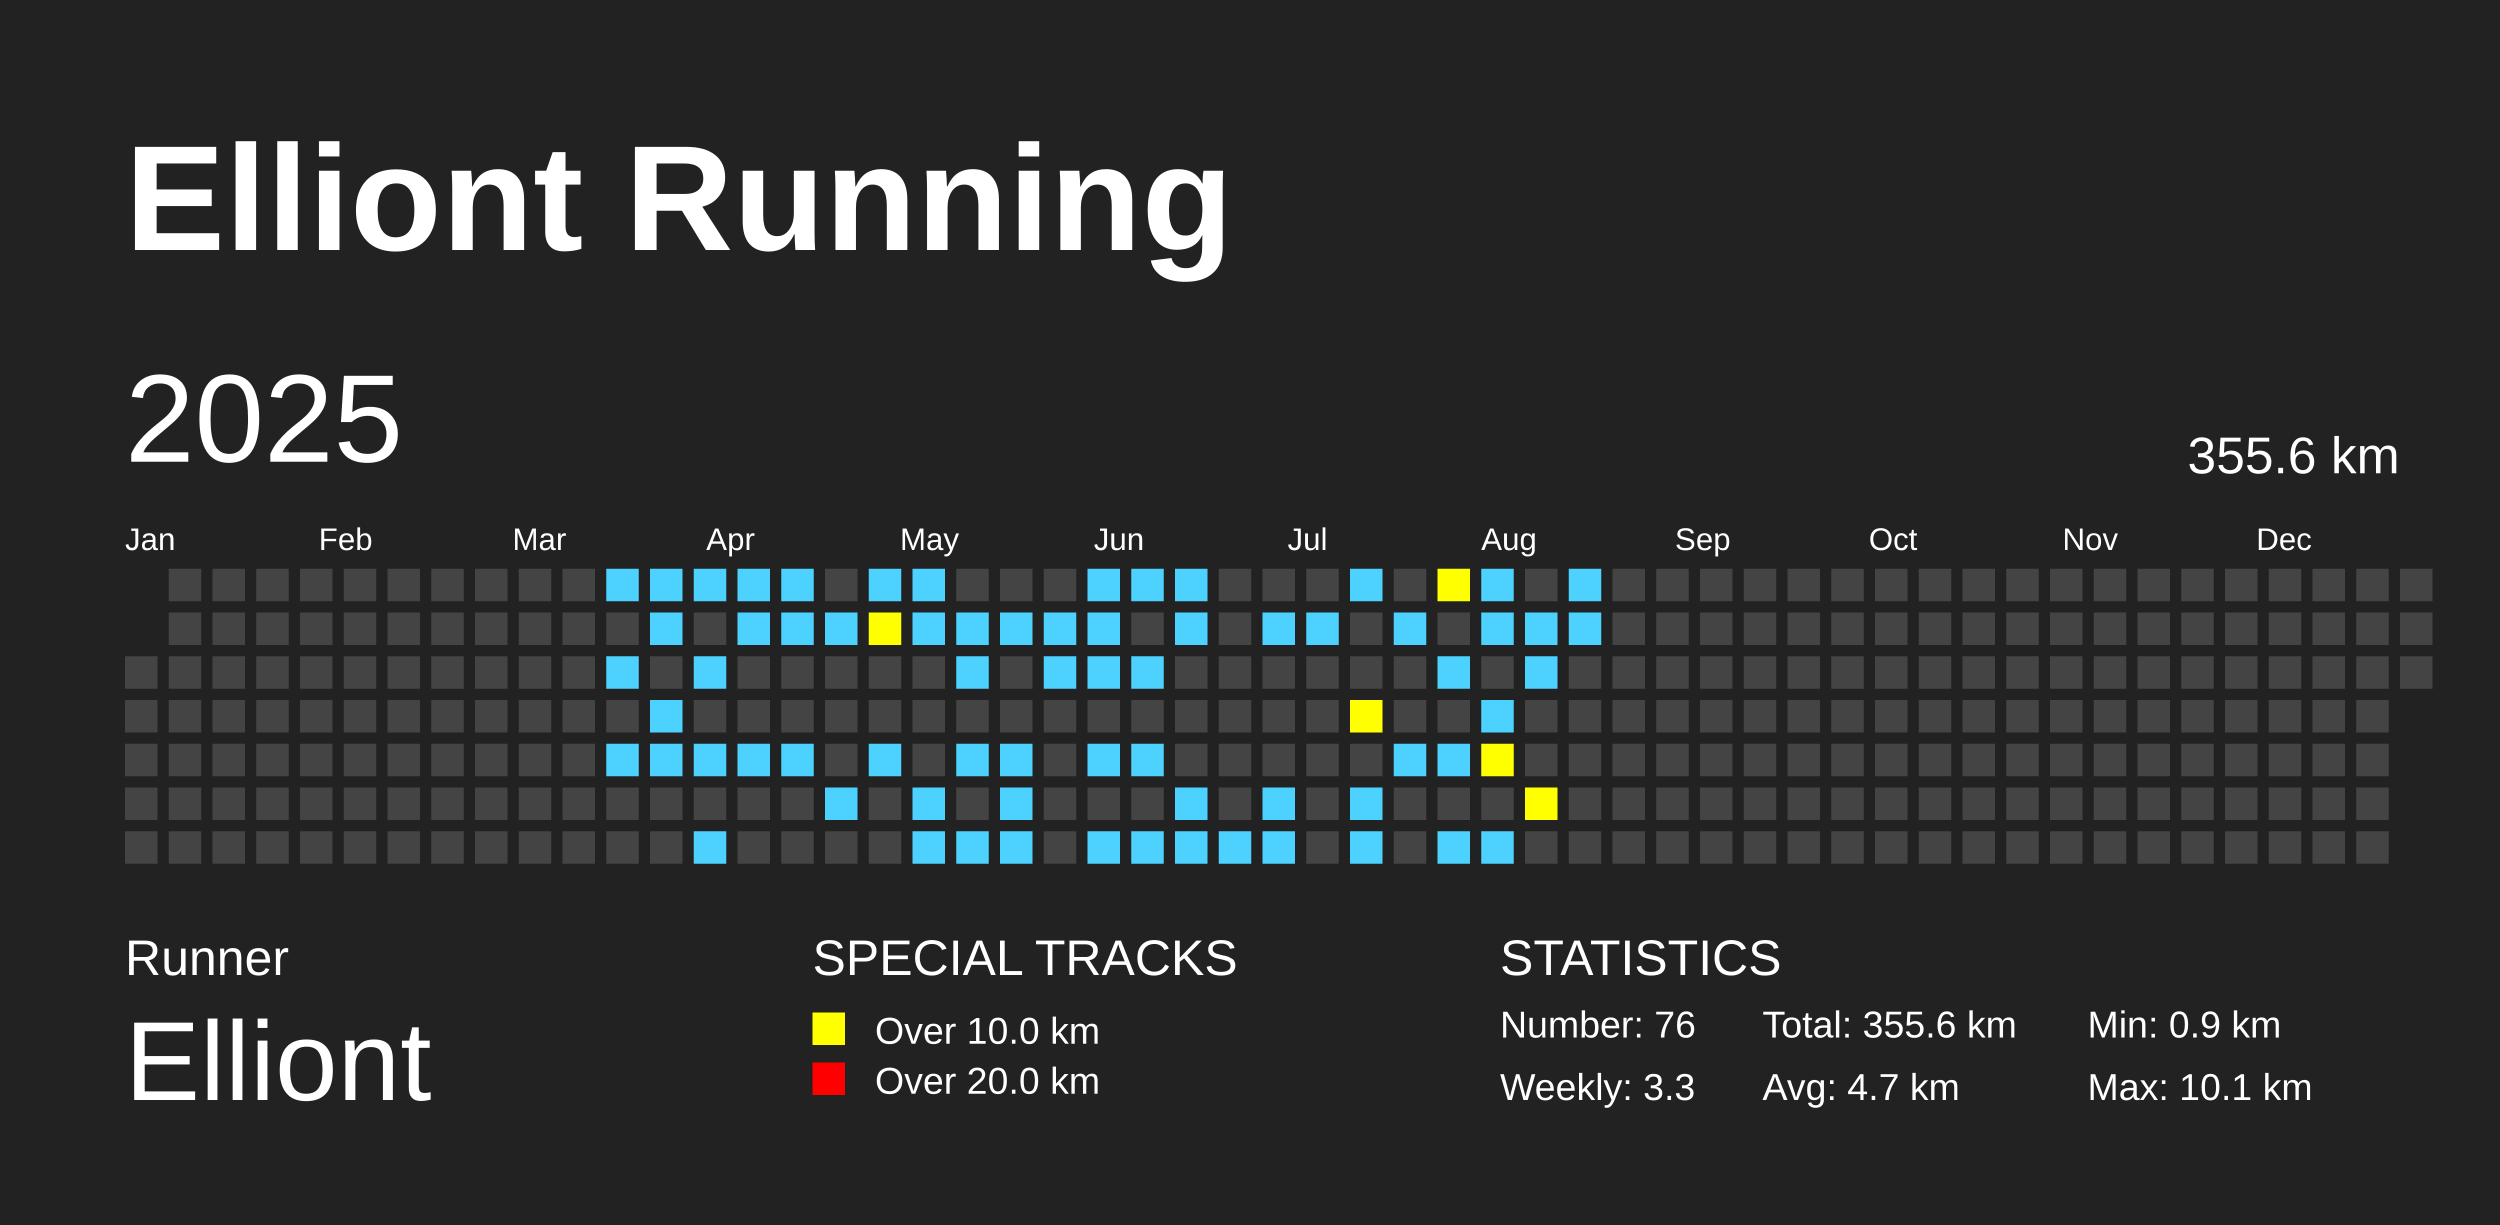
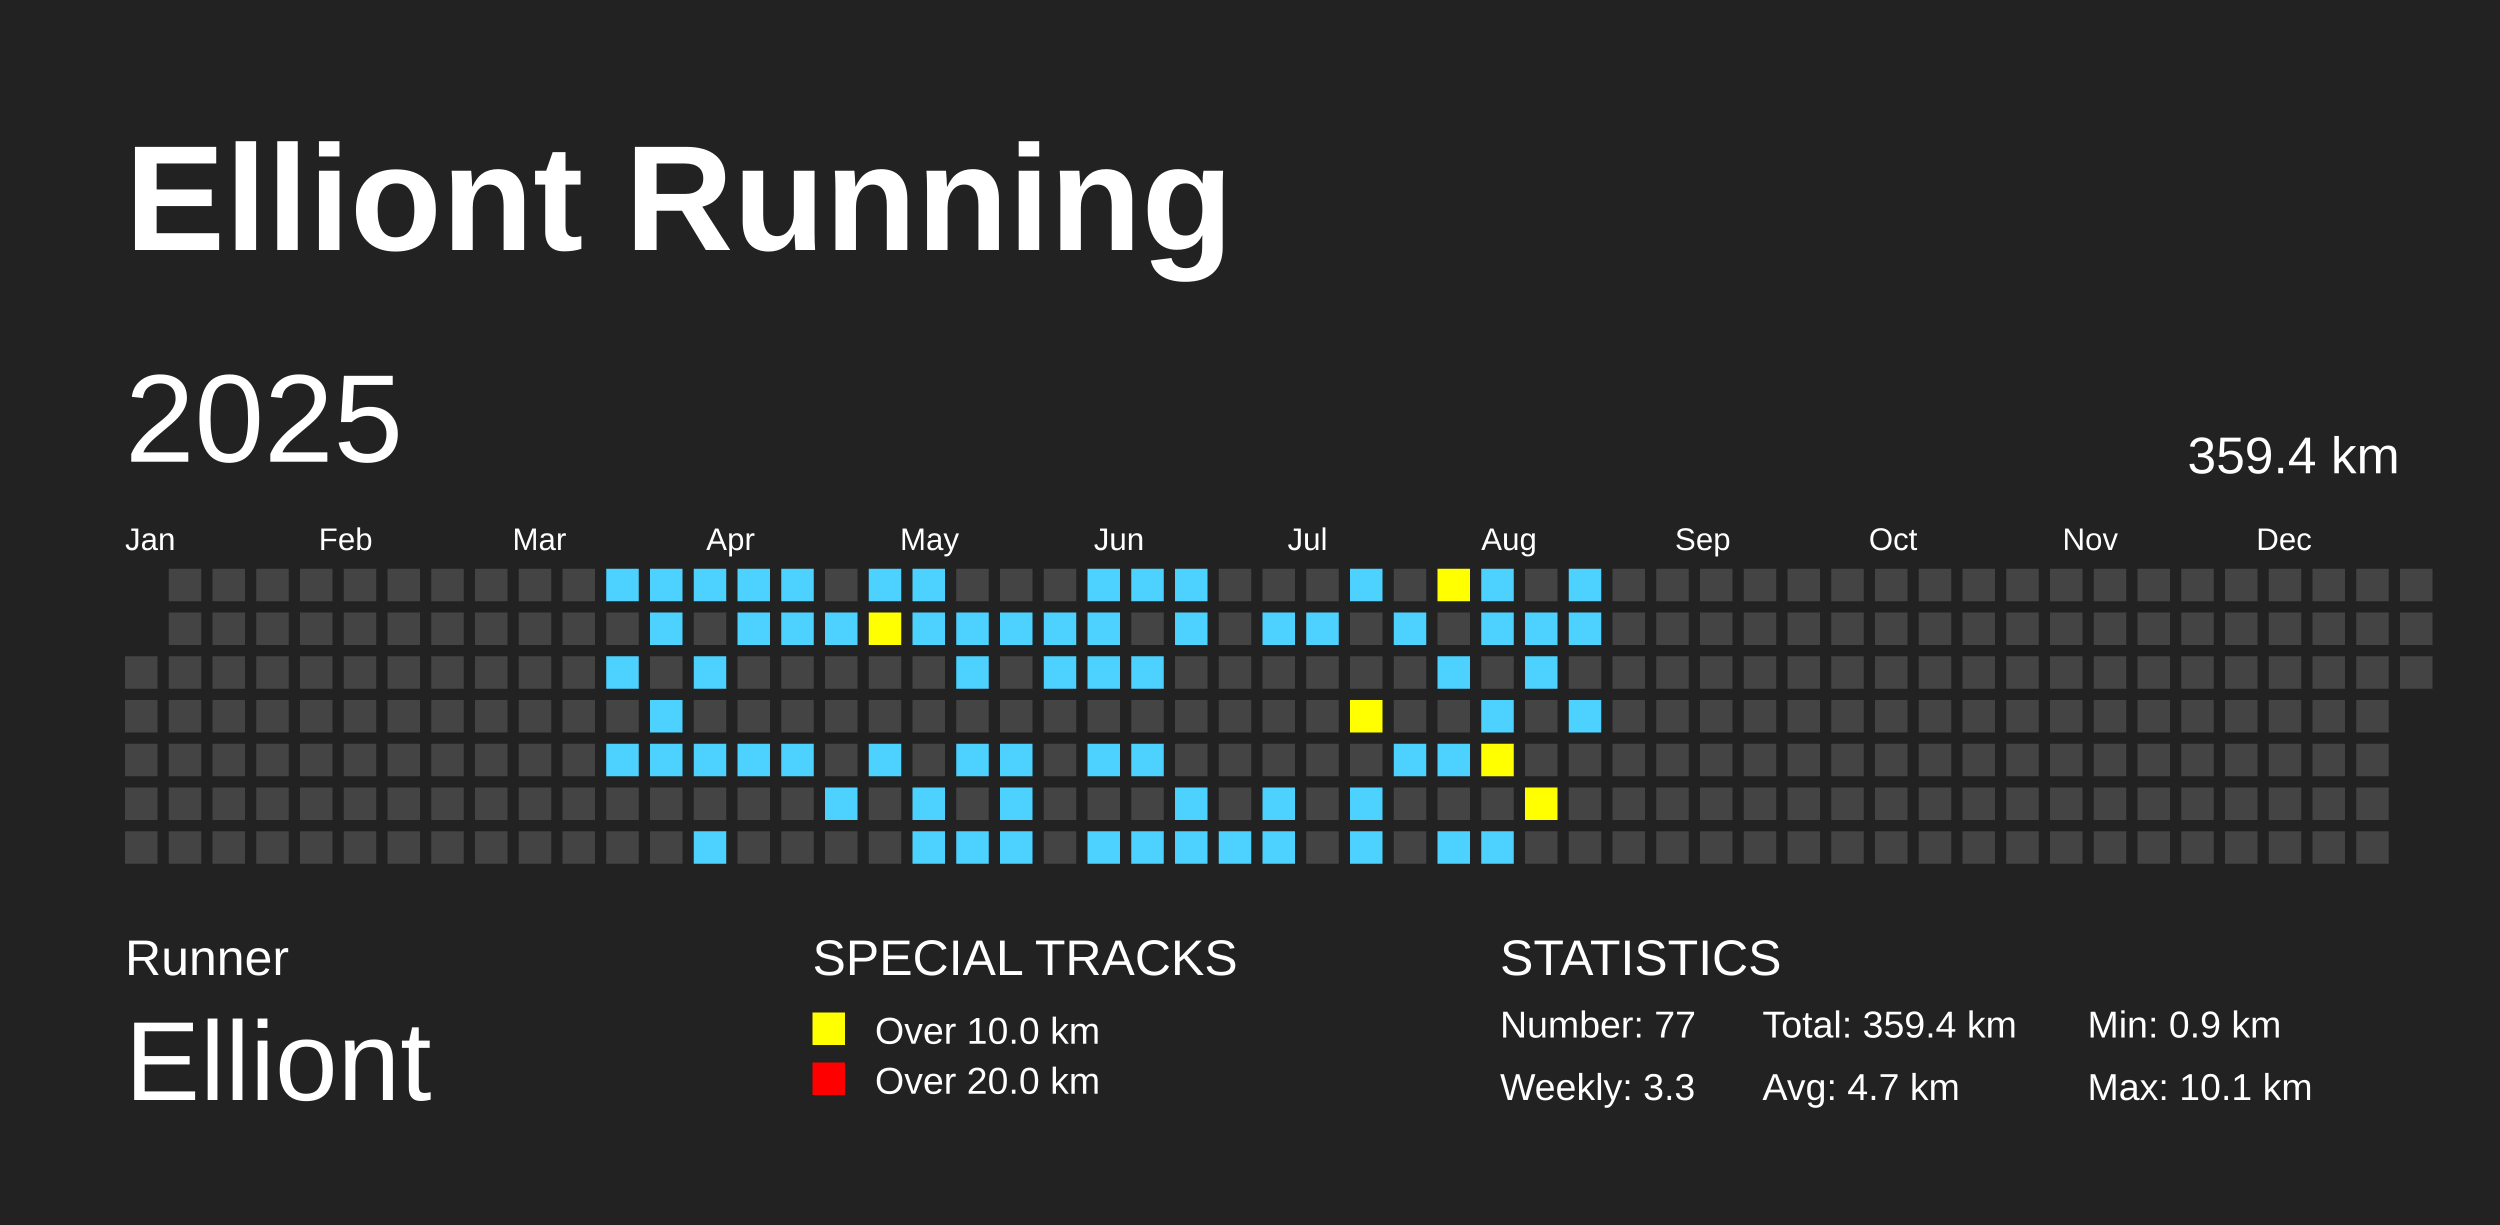
<svg xmlns="http://www.w3.org/2000/svg" baseProfile="full" height="98mm" version="1.1" viewBox="0,0,200,98" width="200mm">
  <defs />
  <rect fill="#222222" height="98" width="200" x="0" y="0" />
  <text fill="#FFFFFF" style="font-size:12px; font-family:Arial; font-weight:bold;" x="10" y="20">Elliont Running</text>
  <text fill="#FFFFFF" style="font-size:4px; font-family:Arial" x="10" y="78">Runner</text>
  <text fill="#FFFFFF" style="font-size:9px; font-family:Arial" x="10" y="88">Elliont</text>
  <text fill="#FFFFFF" style="font-size:4px; font-family:Arial" x="65" y="78">SPECIAL TRACKS</text>
  <rect fill="yellow" height="2.6" width="2.6" x="65" y="81" />
  <text fill="#FFFFFF" style="font-size:3px; font-family:Arial" x="70" y="83.5">Over 10.0 km</text>
  <rect fill="red" height="2.6" width="2.6" x="65" y="85" />
  <text fill="#FFFFFF" style="font-size:3px; font-family:Arial" x="70" y="87.5">Over 20.0 km</text>
  <text fill="#FFFFFF" style="font-size:4px; font-family:Arial" x="120" y="78">STATISTICS</text>
-   <text fill="#FFFFFF" style="font-size:3px; font-family:Arial" x="120" y="83">Number: 76</text>
+   <text fill="#FFFFFF" style="font-size:3px; font-family:Arial" x="120" y="83">Number: 77</text>
  <text fill="#FFFFFF" style="font-size:3px; font-family:Arial" x="120" y="88">Weekly: 3.3</text>
-   <text fill="#FFFFFF" style="font-size:3px; font-family:Arial" x="141" y="83">Total: 355.6 km</text>
+   <text fill="#FFFFFF" style="font-size:3px; font-family:Arial" x="141" y="83">Total: 359.4 km</text>
  <text fill="#FFFFFF" style="font-size:3px; font-family:Arial" x="141" y="88">Avg: 4.7 km</text>
  <text fill="#FFFFFF" style="font-size:3px; font-family:Arial" x="167" y="83">Min: 0.9 km</text>
  <text fill="#FFFFFF" style="font-size:3px; font-family:Arial" x="167" y="88">Max: 10.1 km</text>
  <text dominant-baseline="hanging" fill="#FFFFFF" style="font-size:10.0px; font-family:Arial;" x="10" y="30">2025</text>
-   <text dominant-baseline="hanging" fill="#FFFFFF" style="font-size:4.125px; font-family:Arial;" x="175" y="35">355.6 km</text>
+   <text dominant-baseline="hanging" fill="#FFFFFF" style="font-size:4.125px; font-family:Arial;" x="175" y="35">359.4 km</text>
  <text fill="#FFFFFF" style="font-size:2.5px; font-family:Arial" x="10.0" y="44">Jan</text>
  <text fill="#FFFFFF" style="font-size:2.5px; font-family:Arial" x="25.5" y="44">Feb</text>
  <text fill="#FFFFFF" style="font-size:2.5px; font-family:Arial" x="41.0" y="44">Mar</text>
  <text fill="#FFFFFF" style="font-size:2.5px; font-family:Arial" x="56.5" y="44">Apr</text>
  <text fill="#FFFFFF" style="font-size:2.5px; font-family:Arial" x="72.0" y="44">May</text>
  <text fill="#FFFFFF" style="font-size:2.5px; font-family:Arial" x="87.5" y="44">Jun</text>
  <text fill="#FFFFFF" style="font-size:2.5px; font-family:Arial" x="103.0" y="44">Jul</text>
  <text fill="#FFFFFF" style="font-size:2.5px; font-family:Arial" x="118.5" y="44">Aug</text>
  <text fill="#FFFFFF" style="font-size:2.5px; font-family:Arial" x="134.0" y="44">Sep</text>
  <text fill="#FFFFFF" style="font-size:2.5px; font-family:Arial" x="149.5" y="44">Oct</text>
  <text fill="#FFFFFF" style="font-size:2.5px; font-family:Arial" x="165.0" y="44">Nov</text>
  <text fill="#FFFFFF" style="font-size:2.5px; font-family:Arial" x="180.5" y="44">Dec</text>
  <rect fill="#444444" height="2.6" width="2.6" x="10.0" y="52.5" />
  <rect fill="#444444" height="2.6" width="2.6" x="10.0" y="56.0" />
  <rect fill="#444444" height="2.6" width="2.6" x="10.0" y="59.5" />
  <rect fill="#444444" height="2.6" width="2.6" x="10.0" y="63.0" />
  <rect fill="#444444" height="2.6" width="2.6" x="10.0" y="66.5" />
  <rect fill="#444444" height="2.6" width="2.6" x="13.5" y="45.5" />
  <rect fill="#444444" height="2.6" width="2.6" x="13.5" y="49.0" />
  <rect fill="#444444" height="2.6" width="2.6" x="13.5" y="52.5" />
  <rect fill="#444444" height="2.6" width="2.6" x="13.5" y="56.0" />
  <rect fill="#444444" height="2.6" width="2.6" x="13.5" y="59.5" />
  <rect fill="#444444" height="2.6" width="2.6" x="13.5" y="63.0" />
  <rect fill="#444444" height="2.6" width="2.6" x="13.5" y="66.5" />
  <rect fill="#444444" height="2.6" width="2.6" x="17.0" y="45.5" />
  <rect fill="#444444" height="2.6" width="2.6" x="17.0" y="49.0" />
  <rect fill="#444444" height="2.6" width="2.6" x="17.0" y="52.5" />
  <rect fill="#444444" height="2.6" width="2.6" x="17.0" y="56.0" />
  <rect fill="#444444" height="2.6" width="2.6" x="17.0" y="59.5" />
  <rect fill="#444444" height="2.6" width="2.6" x="17.0" y="63.0" />
  <rect fill="#444444" height="2.6" width="2.6" x="17.0" y="66.5" />
  <rect fill="#444444" height="2.6" width="2.6" x="20.5" y="45.5" />
  <rect fill="#444444" height="2.6" width="2.6" x="20.5" y="49.0" />
  <rect fill="#444444" height="2.6" width="2.6" x="20.5" y="52.5" />
  <rect fill="#444444" height="2.6" width="2.6" x="20.5" y="56.0" />
  <rect fill="#444444" height="2.6" width="2.6" x="20.5" y="59.5" />
  <rect fill="#444444" height="2.6" width="2.6" x="20.5" y="63.0" />
  <rect fill="#444444" height="2.6" width="2.6" x="20.5" y="66.5" />
  <rect fill="#444444" height="2.6" width="2.6" x="24.0" y="45.5" />
  <rect fill="#444444" height="2.6" width="2.6" x="24.0" y="49.0" />
  <rect fill="#444444" height="2.6" width="2.6" x="24.0" y="52.5" />
  <rect fill="#444444" height="2.6" width="2.6" x="24.0" y="56.0" />
  <rect fill="#444444" height="2.6" width="2.6" x="24.0" y="59.5" />
  <rect fill="#444444" height="2.6" width="2.6" x="24.0" y="63.0" />
  <rect fill="#444444" height="2.6" width="2.6" x="24.0" y="66.5" />
  <rect fill="#444444" height="2.6" width="2.6" x="27.5" y="45.5" />
  <rect fill="#444444" height="2.6" width="2.6" x="27.5" y="49.0" />
  <rect fill="#444444" height="2.6" width="2.6" x="27.5" y="52.5" />
  <rect fill="#444444" height="2.6" width="2.6" x="27.5" y="56.0" />
  <rect fill="#444444" height="2.6" width="2.6" x="27.5" y="59.5" />
  <rect fill="#444444" height="2.6" width="2.6" x="27.5" y="63.0" />
  <rect fill="#444444" height="2.6" width="2.6" x="27.5" y="66.5" />
  <rect fill="#444444" height="2.6" width="2.6" x="31.0" y="45.5" />
  <rect fill="#444444" height="2.6" width="2.6" x="31.0" y="49.0" />
  <rect fill="#444444" height="2.6" width="2.6" x="31.0" y="52.5" />
  <rect fill="#444444" height="2.6" width="2.6" x="31.0" y="56.0" />
  <rect fill="#444444" height="2.6" width="2.6" x="31.0" y="59.5" />
  <rect fill="#444444" height="2.6" width="2.6" x="31.0" y="63.0" />
  <rect fill="#444444" height="2.6" width="2.6" x="31.0" y="66.5" />
  <rect fill="#444444" height="2.6" width="2.6" x="34.5" y="45.5" />
  <rect fill="#444444" height="2.6" width="2.6" x="34.5" y="49.0" />
  <rect fill="#444444" height="2.6" width="2.6" x="34.5" y="52.5" />
  <rect fill="#444444" height="2.6" width="2.6" x="34.5" y="56.0" />
  <rect fill="#444444" height="2.6" width="2.6" x="34.5" y="59.5" />
  <rect fill="#444444" height="2.6" width="2.6" x="34.5" y="63.0" />
  <rect fill="#444444" height="2.6" width="2.6" x="34.5" y="66.5" />
  <rect fill="#444444" height="2.6" width="2.6" x="38.0" y="45.5" />
  <rect fill="#444444" height="2.6" width="2.6" x="38.0" y="49.0" />
  <rect fill="#444444" height="2.6" width="2.6" x="38.0" y="52.5" />
  <rect fill="#444444" height="2.6" width="2.6" x="38.0" y="56.0" />
  <rect fill="#444444" height="2.6" width="2.6" x="38.0" y="59.5" />
  <rect fill="#444444" height="2.6" width="2.6" x="38.0" y="63.0" />
  <rect fill="#444444" height="2.6" width="2.6" x="38.0" y="66.5" />
  <rect fill="#444444" height="2.6" width="2.6" x="41.5" y="45.5" />
  <rect fill="#444444" height="2.6" width="2.6" x="41.5" y="49.0" />
  <rect fill="#444444" height="2.6" width="2.6" x="41.5" y="52.5" />
  <rect fill="#444444" height="2.6" width="2.6" x="41.5" y="56.0" />
  <rect fill="#444444" height="2.6" width="2.6" x="41.5" y="59.5" />
  <rect fill="#444444" height="2.6" width="2.6" x="41.5" y="63.0" />
  <rect fill="#444444" height="2.6" width="2.6" x="41.5" y="66.5" />
  <rect fill="#444444" height="2.6" width="2.6" x="45.0" y="45.5" />
  <rect fill="#444444" height="2.6" width="2.6" x="45.0" y="49.0" />
  <rect fill="#444444" height="2.6" width="2.6" x="45.0" y="52.5" />
  <rect fill="#444444" height="2.6" width="2.6" x="45.0" y="56.0" />
  <rect fill="#444444" height="2.6" width="2.6" x="45.0" y="59.5" />
  <rect fill="#444444" height="2.6" width="2.6" x="45.0" y="63.0" />
  <rect fill="#444444" height="2.6" width="2.6" x="45.0" y="66.5" />
  <rect fill="#4DD2FF" height="2.6" width="2.6" x="48.5" y="45.5" />
  <rect fill="#444444" height="2.6" width="2.6" x="48.5" y="49.0" />
  <rect fill="#4DD2FF" height="2.6" width="2.6" x="48.5" y="52.5" />
  <rect fill="#444444" height="2.6" width="2.6" x="48.5" y="56.0" />
  <rect fill="#4DD2FF" height="2.6" width="2.6" x="48.5" y="59.5" />
  <rect fill="#444444" height="2.6" width="2.6" x="48.5" y="63.0" />
  <rect fill="#444444" height="2.6" width="2.6" x="48.5" y="66.5" />
  <rect fill="#4DD2FF" height="2.6" width="2.6" x="52.0" y="45.5" />
  <rect fill="#4DD2FF" height="2.6" width="2.6" x="52.0" y="49.0" />
  <rect fill="#444444" height="2.6" width="2.6" x="52.0" y="52.5" />
  <rect fill="#4DD2FF" height="2.6" width="2.6" x="52.0" y="56.0" />
  <rect fill="#4DD2FF" height="2.6" width="2.6" x="52.0" y="59.5" />
  <rect fill="#444444" height="2.6" width="2.6" x="52.0" y="63.0" />
  <rect fill="#444444" height="2.6" width="2.6" x="52.0" y="66.5" />
  <rect fill="#4DD2FF" height="2.6" width="2.6" x="55.5" y="45.5" />
  <rect fill="#444444" height="2.6" width="2.6" x="55.5" y="49.0" />
  <rect fill="#4DD2FF" height="2.6" width="2.6" x="55.5" y="52.5" />
  <rect fill="#444444" height="2.6" width="2.6" x="55.5" y="56.0" />
  <rect fill="#4DD2FF" height="2.6" width="2.6" x="55.5" y="59.5" />
  <rect fill="#444444" height="2.6" width="2.6" x="55.5" y="63.0" />
  <rect fill="#4DD2FF" height="2.6" width="2.6" x="55.5" y="66.5" />
  <rect fill="#4DD2FF" height="2.6" width="2.6" x="59.0" y="45.5" />
  <rect fill="#4DD2FF" height="2.6" width="2.6" x="59.0" y="49.0" />
  <rect fill="#444444" height="2.6" width="2.6" x="59.0" y="52.5" />
  <rect fill="#444444" height="2.6" width="2.6" x="59.0" y="56.0" />
  <rect fill="#4DD2FF" height="2.6" width="2.6" x="59.0" y="59.5" />
  <rect fill="#444444" height="2.6" width="2.6" x="59.0" y="63.0" />
  <rect fill="#444444" height="2.6" width="2.6" x="59.0" y="66.5" />
  <rect fill="#4DD2FF" height="2.6" width="2.6" x="62.5" y="45.5" />
  <rect fill="#4DD2FF" height="2.6" width="2.6" x="62.5" y="49.0" />
  <rect fill="#444444" height="2.6" width="2.6" x="62.5" y="52.5" />
  <rect fill="#444444" height="2.6" width="2.6" x="62.5" y="56.0" />
  <rect fill="#4DD2FF" height="2.6" width="2.6" x="62.5" y="59.5" />
  <rect fill="#444444" height="2.6" width="2.6" x="62.5" y="63.0" />
  <rect fill="#444444" height="2.6" width="2.6" x="62.5" y="66.5" />
  <rect fill="#444444" height="2.6" width="2.6" x="66.0" y="45.5" />
  <rect fill="#4DD2FF" height="2.6" width="2.6" x="66.0" y="49.0" />
  <rect fill="#444444" height="2.6" width="2.6" x="66.0" y="52.5" />
  <rect fill="#444444" height="2.6" width="2.6" x="66.0" y="56.0" />
  <rect fill="#444444" height="2.6" width="2.6" x="66.0" y="59.5" />
  <rect fill="#4DD2FF" height="2.6" width="2.6" x="66.0" y="63.0" />
  <rect fill="#444444" height="2.6" width="2.6" x="66.0" y="66.5" />
  <rect fill="#4DD2FF" height="2.6" width="2.6" x="69.5" y="45.5" />
  <rect fill="yellow" height="2.6" width="2.6" x="69.5" y="49.0" />
  <rect fill="#444444" height="2.6" width="2.6" x="69.5" y="52.5" />
  <rect fill="#444444" height="2.6" width="2.6" x="69.5" y="56.0" />
  <rect fill="#4DD2FF" height="2.6" width="2.6" x="69.5" y="59.5" />
  <rect fill="#444444" height="2.6" width="2.6" x="69.5" y="63.0" />
  <rect fill="#444444" height="2.6" width="2.6" x="69.5" y="66.5" />
  <rect fill="#4DD2FF" height="2.6" width="2.6" x="73.0" y="45.5" />
  <rect fill="#4DD2FF" height="2.6" width="2.6" x="73.0" y="49.0" />
  <rect fill="#444444" height="2.6" width="2.6" x="73.0" y="52.5" />
  <rect fill="#444444" height="2.6" width="2.6" x="73.0" y="56.0" />
  <rect fill="#444444" height="2.6" width="2.6" x="73.0" y="59.5" />
  <rect fill="#4DD2FF" height="2.6" width="2.6" x="73.0" y="63.0" />
  <rect fill="#4DD2FF" height="2.6" width="2.6" x="73.0" y="66.5" />
  <rect fill="#444444" height="2.6" width="2.6" x="76.5" y="45.5" />
  <rect fill="#4DD2FF" height="2.6" width="2.6" x="76.5" y="49.0" />
  <rect fill="#4DD2FF" height="2.6" width="2.6" x="76.5" y="52.5" />
  <rect fill="#444444" height="2.6" width="2.6" x="76.5" y="56.0" />
  <rect fill="#4DD2FF" height="2.6" width="2.6" x="76.5" y="59.5" />
  <rect fill="#444444" height="2.6" width="2.6" x="76.5" y="63.0" />
  <rect fill="#4DD2FF" height="2.6" width="2.6" x="76.5" y="66.5" />
  <rect fill="#444444" height="2.6" width="2.6" x="80.0" y="45.5" />
  <rect fill="#4DD2FF" height="2.6" width="2.6" x="80.0" y="49.0" />
  <rect fill="#444444" height="2.6" width="2.6" x="80.0" y="52.5" />
  <rect fill="#444444" height="2.6" width="2.6" x="80.0" y="56.0" />
  <rect fill="#4DD2FF" height="2.6" width="2.6" x="80.0" y="59.5" />
  <rect fill="#4DD2FF" height="2.6" width="2.6" x="80.0" y="63.0" />
  <rect fill="#4DD2FF" height="2.6" width="2.6" x="80.0" y="66.5" />
  <rect fill="#444444" height="2.6" width="2.6" x="83.5" y="45.5" />
  <rect fill="#4DD2FF" height="2.6" width="2.6" x="83.5" y="49.0" />
  <rect fill="#4DD2FF" height="2.6" width="2.6" x="83.5" y="52.5" />
  <rect fill="#444444" height="2.6" width="2.6" x="83.5" y="56.0" />
  <rect fill="#444444" height="2.6" width="2.6" x="83.5" y="59.5" />
  <rect fill="#444444" height="2.6" width="2.6" x="83.5" y="63.0" />
  <rect fill="#444444" height="2.6" width="2.6" x="83.5" y="66.5" />
  <rect fill="#4DD2FF" height="2.6" width="2.6" x="87.0" y="45.5" />
  <rect fill="#4DD2FF" height="2.6" width="2.6" x="87.0" y="49.0" />
  <rect fill="#4DD2FF" height="2.6" width="2.6" x="87.0" y="52.5" />
  <rect fill="#444444" height="2.6" width="2.6" x="87.0" y="56.0" />
  <rect fill="#4DD2FF" height="2.6" width="2.6" x="87.0" y="59.5" />
  <rect fill="#444444" height="2.6" width="2.6" x="87.0" y="63.0" />
  <rect fill="#4DD2FF" height="2.6" width="2.6" x="87.0" y="66.5" />
  <rect fill="#4DD2FF" height="2.6" width="2.6" x="90.5" y="45.5" />
  <rect fill="#444444" height="2.6" width="2.6" x="90.5" y="49.0" />
  <rect fill="#4DD2FF" height="2.6" width="2.6" x="90.5" y="52.5" />
  <rect fill="#444444" height="2.6" width="2.6" x="90.5" y="56.0" />
  <rect fill="#4DD2FF" height="2.6" width="2.6" x="90.5" y="59.5" />
  <rect fill="#444444" height="2.6" width="2.6" x="90.5" y="63.0" />
  <rect fill="#4DD2FF" height="2.6" width="2.6" x="90.5" y="66.5" />
  <rect fill="#4DD2FF" height="2.6" width="2.6" x="94.0" y="45.5" />
  <rect fill="#4DD2FF" height="2.6" width="2.6" x="94.0" y="49.0" />
  <rect fill="#444444" height="2.6" width="2.6" x="94.0" y="52.5" />
  <rect fill="#444444" height="2.6" width="2.6" x="94.0" y="56.0" />
  <rect fill="#444444" height="2.6" width="2.6" x="94.0" y="59.5" />
  <rect fill="#4DD2FF" height="2.6" width="2.6" x="94.0" y="63.0" />
  <rect fill="#4DD2FF" height="2.6" width="2.6" x="94.0" y="66.5" />
  <rect fill="#444444" height="2.6" width="2.6" x="97.5" y="45.5" />
  <rect fill="#444444" height="2.6" width="2.6" x="97.5" y="49.0" />
  <rect fill="#444444" height="2.6" width="2.6" x="97.5" y="52.5" />
  <rect fill="#444444" height="2.6" width="2.6" x="97.5" y="56.0" />
  <rect fill="#444444" height="2.6" width="2.6" x="97.5" y="59.5" />
  <rect fill="#444444" height="2.6" width="2.6" x="97.5" y="63.0" />
  <rect fill="#4DD2FF" height="2.6" width="2.6" x="97.5" y="66.5" />
  <rect fill="#444444" height="2.6" width="2.6" x="101.0" y="45.5" />
  <rect fill="#4DD2FF" height="2.6" width="2.6" x="101.0" y="49.0" />
  <rect fill="#444444" height="2.6" width="2.6" x="101.0" y="52.5" />
  <rect fill="#444444" height="2.6" width="2.6" x="101.0" y="56.0" />
  <rect fill="#444444" height="2.6" width="2.6" x="101.0" y="59.5" />
  <rect fill="#4DD2FF" height="2.6" width="2.6" x="101.0" y="63.0" />
  <rect fill="#4DD2FF" height="2.6" width="2.6" x="101.0" y="66.5" />
  <rect fill="#444444" height="2.6" width="2.6" x="104.5" y="45.5" />
  <rect fill="#4DD2FF" height="2.6" width="2.6" x="104.5" y="49.0" />
  <rect fill="#444444" height="2.6" width="2.6" x="104.5" y="52.5" />
  <rect fill="#444444" height="2.6" width="2.6" x="104.5" y="56.0" />
  <rect fill="#444444" height="2.6" width="2.6" x="104.5" y="59.5" />
  <rect fill="#444444" height="2.6" width="2.6" x="104.5" y="63.0" />
  <rect fill="#444444" height="2.6" width="2.6" x="104.5" y="66.5" />
  <rect fill="#4DD2FF" height="2.6" width="2.6" x="108.0" y="45.5" />
  <rect fill="#444444" height="2.6" width="2.6" x="108.0" y="49.0" />
  <rect fill="#444444" height="2.6" width="2.6" x="108.0" y="52.5" />
  <rect fill="yellow" height="2.6" width="2.6" x="108.0" y="56.0" />
  <rect fill="#444444" height="2.6" width="2.6" x="108.0" y="59.5" />
  <rect fill="#4DD2FF" height="2.6" width="2.6" x="108.0" y="63.0" />
  <rect fill="#4DD2FF" height="2.6" width="2.6" x="108.0" y="66.5" />
  <rect fill="#444444" height="2.6" width="2.6" x="111.5" y="45.5" />
  <rect fill="#4DD2FF" height="2.6" width="2.6" x="111.5" y="49.0" />
  <rect fill="#444444" height="2.6" width="2.6" x="111.5" y="52.5" />
  <rect fill="#444444" height="2.6" width="2.6" x="111.5" y="56.0" />
  <rect fill="#4DD2FF" height="2.6" width="2.6" x="111.5" y="59.5" />
  <rect fill="#444444" height="2.6" width="2.6" x="111.5" y="63.0" />
  <rect fill="#444444" height="2.6" width="2.6" x="111.5" y="66.5" />
  <rect fill="yellow" height="2.6" width="2.6" x="115.0" y="45.5" />
  <rect fill="#444444" height="2.6" width="2.6" x="115.0" y="49.0" />
  <rect fill="#4DD2FF" height="2.6" width="2.6" x="115.0" y="52.5" />
  <rect fill="#444444" height="2.6" width="2.6" x="115.0" y="56.0" />
  <rect fill="#4DD2FF" height="2.6" width="2.6" x="115.0" y="59.5" />
  <rect fill="#444444" height="2.6" width="2.6" x="115.0" y="63.0" />
  <rect fill="#4DD2FF" height="2.6" width="2.6" x="115.0" y="66.5" />
  <rect fill="#4DD2FF" height="2.6" width="2.6" x="118.5" y="45.5" />
  <rect fill="#4DD2FF" height="2.6" width="2.6" x="118.5" y="49.0" />
  <rect fill="#444444" height="2.6" width="2.6" x="118.5" y="52.5" />
  <rect fill="#4DD2FF" height="2.6" width="2.6" x="118.5" y="56.0" />
  <rect fill="yellow" height="2.6" width="2.6" x="118.5" y="59.5" />
  <rect fill="#444444" height="2.6" width="2.6" x="118.5" y="63.0" />
  <rect fill="#4DD2FF" height="2.6" width="2.6" x="118.5" y="66.5" />
  <rect fill="#444444" height="2.6" width="2.6" x="122.0" y="45.5" />
  <rect fill="#4DD2FF" height="2.6" width="2.6" x="122.0" y="49.0" />
  <rect fill="#4DD2FF" height="2.6" width="2.6" x="122.0" y="52.5" />
  <rect fill="#444444" height="2.6" width="2.6" x="122.0" y="56.0" />
  <rect fill="#444444" height="2.6" width="2.6" x="122.0" y="59.5" />
  <rect fill="yellow" height="2.6" width="2.6" x="122.0" y="63.0" />
  <rect fill="#444444" height="2.6" width="2.6" x="122.0" y="66.5" />
  <rect fill="#4DD2FF" height="2.6" width="2.6" x="125.5" y="45.5" />
  <rect fill="#4DD2FF" height="2.6" width="2.6" x="125.5" y="49.0" />
  <rect fill="#444444" height="2.6" width="2.6" x="125.5" y="52.5" />
-   <rect fill="#444444" height="2.6" width="2.6" x="125.5" y="56.0" />
+   <rect fill="#4DD2FF" height="2.6" width="2.6" x="125.5" y="56.0" />
  <rect fill="#444444" height="2.6" width="2.6" x="125.5" y="59.5" />
  <rect fill="#444444" height="2.6" width="2.6" x="125.5" y="63.0" />
  <rect fill="#444444" height="2.6" width="2.6" x="125.5" y="66.5" />
  <rect fill="#444444" height="2.6" width="2.6" x="129.0" y="45.5" />
  <rect fill="#444444" height="2.6" width="2.6" x="129.0" y="49.0" />
  <rect fill="#444444" height="2.6" width="2.6" x="129.0" y="52.5" />
  <rect fill="#444444" height="2.6" width="2.6" x="129.0" y="56.0" />
  <rect fill="#444444" height="2.6" width="2.6" x="129.0" y="59.5" />
  <rect fill="#444444" height="2.6" width="2.6" x="129.0" y="63.0" />
  <rect fill="#444444" height="2.6" width="2.6" x="129.0" y="66.5" />
  <rect fill="#444444" height="2.6" width="2.6" x="132.5" y="45.5" />
  <rect fill="#444444" height="2.6" width="2.6" x="132.5" y="49.0" />
  <rect fill="#444444" height="2.6" width="2.6" x="132.5" y="52.5" />
  <rect fill="#444444" height="2.6" width="2.6" x="132.5" y="56.0" />
  <rect fill="#444444" height="2.6" width="2.6" x="132.5" y="59.5" />
  <rect fill="#444444" height="2.6" width="2.6" x="132.5" y="63.0" />
  <rect fill="#444444" height="2.6" width="2.6" x="132.5" y="66.5" />
  <rect fill="#444444" height="2.6" width="2.6" x="136.0" y="45.5" />
  <rect fill="#444444" height="2.6" width="2.6" x="136.0" y="49.0" />
  <rect fill="#444444" height="2.6" width="2.6" x="136.0" y="52.5" />
  <rect fill="#444444" height="2.6" width="2.6" x="136.0" y="56.0" />
  <rect fill="#444444" height="2.6" width="2.6" x="136.0" y="59.5" />
  <rect fill="#444444" height="2.6" width="2.6" x="136.0" y="63.0" />
  <rect fill="#444444" height="2.6" width="2.6" x="136.0" y="66.5" />
  <rect fill="#444444" height="2.6" width="2.6" x="139.5" y="45.5" />
  <rect fill="#444444" height="2.6" width="2.6" x="139.5" y="49.0" />
  <rect fill="#444444" height="2.6" width="2.6" x="139.5" y="52.5" />
  <rect fill="#444444" height="2.6" width="2.6" x="139.5" y="56.0" />
  <rect fill="#444444" height="2.6" width="2.6" x="139.5" y="59.5" />
  <rect fill="#444444" height="2.6" width="2.6" x="139.5" y="63.0" />
  <rect fill="#444444" height="2.6" width="2.6" x="139.5" y="66.5" />
  <rect fill="#444444" height="2.6" width="2.6" x="143.0" y="45.5" />
  <rect fill="#444444" height="2.6" width="2.6" x="143.0" y="49.0" />
  <rect fill="#444444" height="2.6" width="2.6" x="143.0" y="52.5" />
  <rect fill="#444444" height="2.6" width="2.6" x="143.0" y="56.0" />
  <rect fill="#444444" height="2.6" width="2.6" x="143.0" y="59.5" />
  <rect fill="#444444" height="2.6" width="2.6" x="143.0" y="63.0" />
  <rect fill="#444444" height="2.6" width="2.6" x="143.0" y="66.5" />
  <rect fill="#444444" height="2.6" width="2.6" x="146.5" y="45.5" />
  <rect fill="#444444" height="2.6" width="2.6" x="146.5" y="49.0" />
  <rect fill="#444444" height="2.6" width="2.6" x="146.5" y="52.5" />
  <rect fill="#444444" height="2.6" width="2.6" x="146.5" y="56.0" />
  <rect fill="#444444" height="2.6" width="2.6" x="146.5" y="59.5" />
  <rect fill="#444444" height="2.6" width="2.6" x="146.5" y="63.0" />
  <rect fill="#444444" height="2.6" width="2.6" x="146.5" y="66.5" />
  <rect fill="#444444" height="2.6" width="2.6" x="150.0" y="45.5" />
  <rect fill="#444444" height="2.6" width="2.6" x="150.0" y="49.0" />
  <rect fill="#444444" height="2.6" width="2.6" x="150.0" y="52.5" />
  <rect fill="#444444" height="2.6" width="2.6" x="150.0" y="56.0" />
  <rect fill="#444444" height="2.6" width="2.6" x="150.0" y="59.5" />
  <rect fill="#444444" height="2.6" width="2.6" x="150.0" y="63.0" />
  <rect fill="#444444" height="2.6" width="2.6" x="150.0" y="66.5" />
  <rect fill="#444444" height="2.6" width="2.6" x="153.5" y="45.5" />
  <rect fill="#444444" height="2.6" width="2.6" x="153.5" y="49.0" />
  <rect fill="#444444" height="2.6" width="2.6" x="153.5" y="52.5" />
  <rect fill="#444444" height="2.6" width="2.6" x="153.5" y="56.0" />
  <rect fill="#444444" height="2.6" width="2.6" x="153.5" y="59.5" />
  <rect fill="#444444" height="2.6" width="2.6" x="153.5" y="63.0" />
  <rect fill="#444444" height="2.6" width="2.6" x="153.5" y="66.5" />
  <rect fill="#444444" height="2.6" width="2.6" x="157.0" y="45.5" />
  <rect fill="#444444" height="2.6" width="2.6" x="157.0" y="49.0" />
  <rect fill="#444444" height="2.6" width="2.6" x="157.0" y="52.5" />
  <rect fill="#444444" height="2.6" width="2.6" x="157.0" y="56.0" />
  <rect fill="#444444" height="2.6" width="2.6" x="157.0" y="59.5" />
  <rect fill="#444444" height="2.6" width="2.6" x="157.0" y="63.0" />
  <rect fill="#444444" height="2.6" width="2.6" x="157.0" y="66.5" />
  <rect fill="#444444" height="2.6" width="2.6" x="160.5" y="45.5" />
  <rect fill="#444444" height="2.6" width="2.6" x="160.5" y="49.0" />
  <rect fill="#444444" height="2.6" width="2.6" x="160.5" y="52.5" />
  <rect fill="#444444" height="2.6" width="2.6" x="160.5" y="56.0" />
  <rect fill="#444444" height="2.6" width="2.6" x="160.5" y="59.5" />
  <rect fill="#444444" height="2.6" width="2.6" x="160.5" y="63.0" />
  <rect fill="#444444" height="2.6" width="2.6" x="160.5" y="66.5" />
  <rect fill="#444444" height="2.6" width="2.6" x="164.0" y="45.5" />
  <rect fill="#444444" height="2.6" width="2.6" x="164.0" y="49.0" />
  <rect fill="#444444" height="2.6" width="2.6" x="164.0" y="52.5" />
  <rect fill="#444444" height="2.6" width="2.6" x="164.0" y="56.0" />
  <rect fill="#444444" height="2.6" width="2.6" x="164.0" y="59.5" />
  <rect fill="#444444" height="2.6" width="2.6" x="164.0" y="63.0" />
  <rect fill="#444444" height="2.6" width="2.6" x="164.0" y="66.5" />
  <rect fill="#444444" height="2.6" width="2.6" x="167.5" y="45.5" />
  <rect fill="#444444" height="2.6" width="2.6" x="167.5" y="49.0" />
  <rect fill="#444444" height="2.6" width="2.6" x="167.5" y="52.5" />
  <rect fill="#444444" height="2.6" width="2.6" x="167.5" y="56.0" />
  <rect fill="#444444" height="2.6" width="2.6" x="167.5" y="59.5" />
  <rect fill="#444444" height="2.6" width="2.6" x="167.5" y="63.0" />
  <rect fill="#444444" height="2.6" width="2.6" x="167.5" y="66.5" />
  <rect fill="#444444" height="2.6" width="2.6" x="171.0" y="45.5" />
  <rect fill="#444444" height="2.6" width="2.6" x="171.0" y="49.0" />
  <rect fill="#444444" height="2.6" width="2.6" x="171.0" y="52.5" />
  <rect fill="#444444" height="2.6" width="2.6" x="171.0" y="56.0" />
  <rect fill="#444444" height="2.6" width="2.6" x="171.0" y="59.5" />
  <rect fill="#444444" height="2.6" width="2.6" x="171.0" y="63.0" />
  <rect fill="#444444" height="2.6" width="2.6" x="171.0" y="66.5" />
  <rect fill="#444444" height="2.6" width="2.6" x="174.5" y="45.5" />
  <rect fill="#444444" height="2.6" width="2.6" x="174.5" y="49.0" />
  <rect fill="#444444" height="2.6" width="2.6" x="174.5" y="52.5" />
  <rect fill="#444444" height="2.6" width="2.6" x="174.5" y="56.0" />
  <rect fill="#444444" height="2.6" width="2.6" x="174.5" y="59.5" />
  <rect fill="#444444" height="2.6" width="2.6" x="174.5" y="63.0" />
  <rect fill="#444444" height="2.6" width="2.6" x="174.5" y="66.5" />
  <rect fill="#444444" height="2.6" width="2.6" x="178.0" y="45.5" />
  <rect fill="#444444" height="2.6" width="2.6" x="178.0" y="49.0" />
  <rect fill="#444444" height="2.6" width="2.6" x="178.0" y="52.5" />
  <rect fill="#444444" height="2.6" width="2.6" x="178.0" y="56.0" />
  <rect fill="#444444" height="2.6" width="2.6" x="178.0" y="59.5" />
  <rect fill="#444444" height="2.6" width="2.6" x="178.0" y="63.0" />
  <rect fill="#444444" height="2.6" width="2.6" x="178.0" y="66.5" />
  <rect fill="#444444" height="2.6" width="2.6" x="181.5" y="45.5" />
  <rect fill="#444444" height="2.6" width="2.6" x="181.5" y="49.0" />
  <rect fill="#444444" height="2.6" width="2.6" x="181.5" y="52.5" />
  <rect fill="#444444" height="2.6" width="2.6" x="181.5" y="56.0" />
  <rect fill="#444444" height="2.6" width="2.6" x="181.5" y="59.5" />
  <rect fill="#444444" height="2.6" width="2.6" x="181.5" y="63.0" />
  <rect fill="#444444" height="2.6" width="2.6" x="181.5" y="66.5" />
  <rect fill="#444444" height="2.6" width="2.6" x="185.0" y="45.5" />
  <rect fill="#444444" height="2.6" width="2.6" x="185.0" y="49.0" />
  <rect fill="#444444" height="2.6" width="2.6" x="185.0" y="52.5" />
  <rect fill="#444444" height="2.6" width="2.6" x="185.0" y="56.0" />
  <rect fill="#444444" height="2.6" width="2.6" x="185.0" y="59.5" />
  <rect fill="#444444" height="2.6" width="2.6" x="185.0" y="63.0" />
  <rect fill="#444444" height="2.6" width="2.6" x="185.0" y="66.5" />
  <rect fill="#444444" height="2.6" width="2.6" x="188.5" y="45.5" />
  <rect fill="#444444" height="2.6" width="2.6" x="188.5" y="49.0" />
  <rect fill="#444444" height="2.6" width="2.6" x="188.5" y="52.5" />
  <rect fill="#444444" height="2.6" width="2.6" x="188.5" y="56.0" />
  <rect fill="#444444" height="2.6" width="2.6" x="188.5" y="59.5" />
  <rect fill="#444444" height="2.6" width="2.6" x="188.5" y="63.0" />
  <rect fill="#444444" height="2.6" width="2.6" x="188.5" y="66.5" />
  <rect fill="#444444" height="2.6" width="2.6" x="192.0" y="45.5" />
  <rect fill="#444444" height="2.6" width="2.6" x="192.0" y="49.0" />
  <rect fill="#444444" height="2.6" width="2.6" x="192.0" y="52.5" />
</svg>
